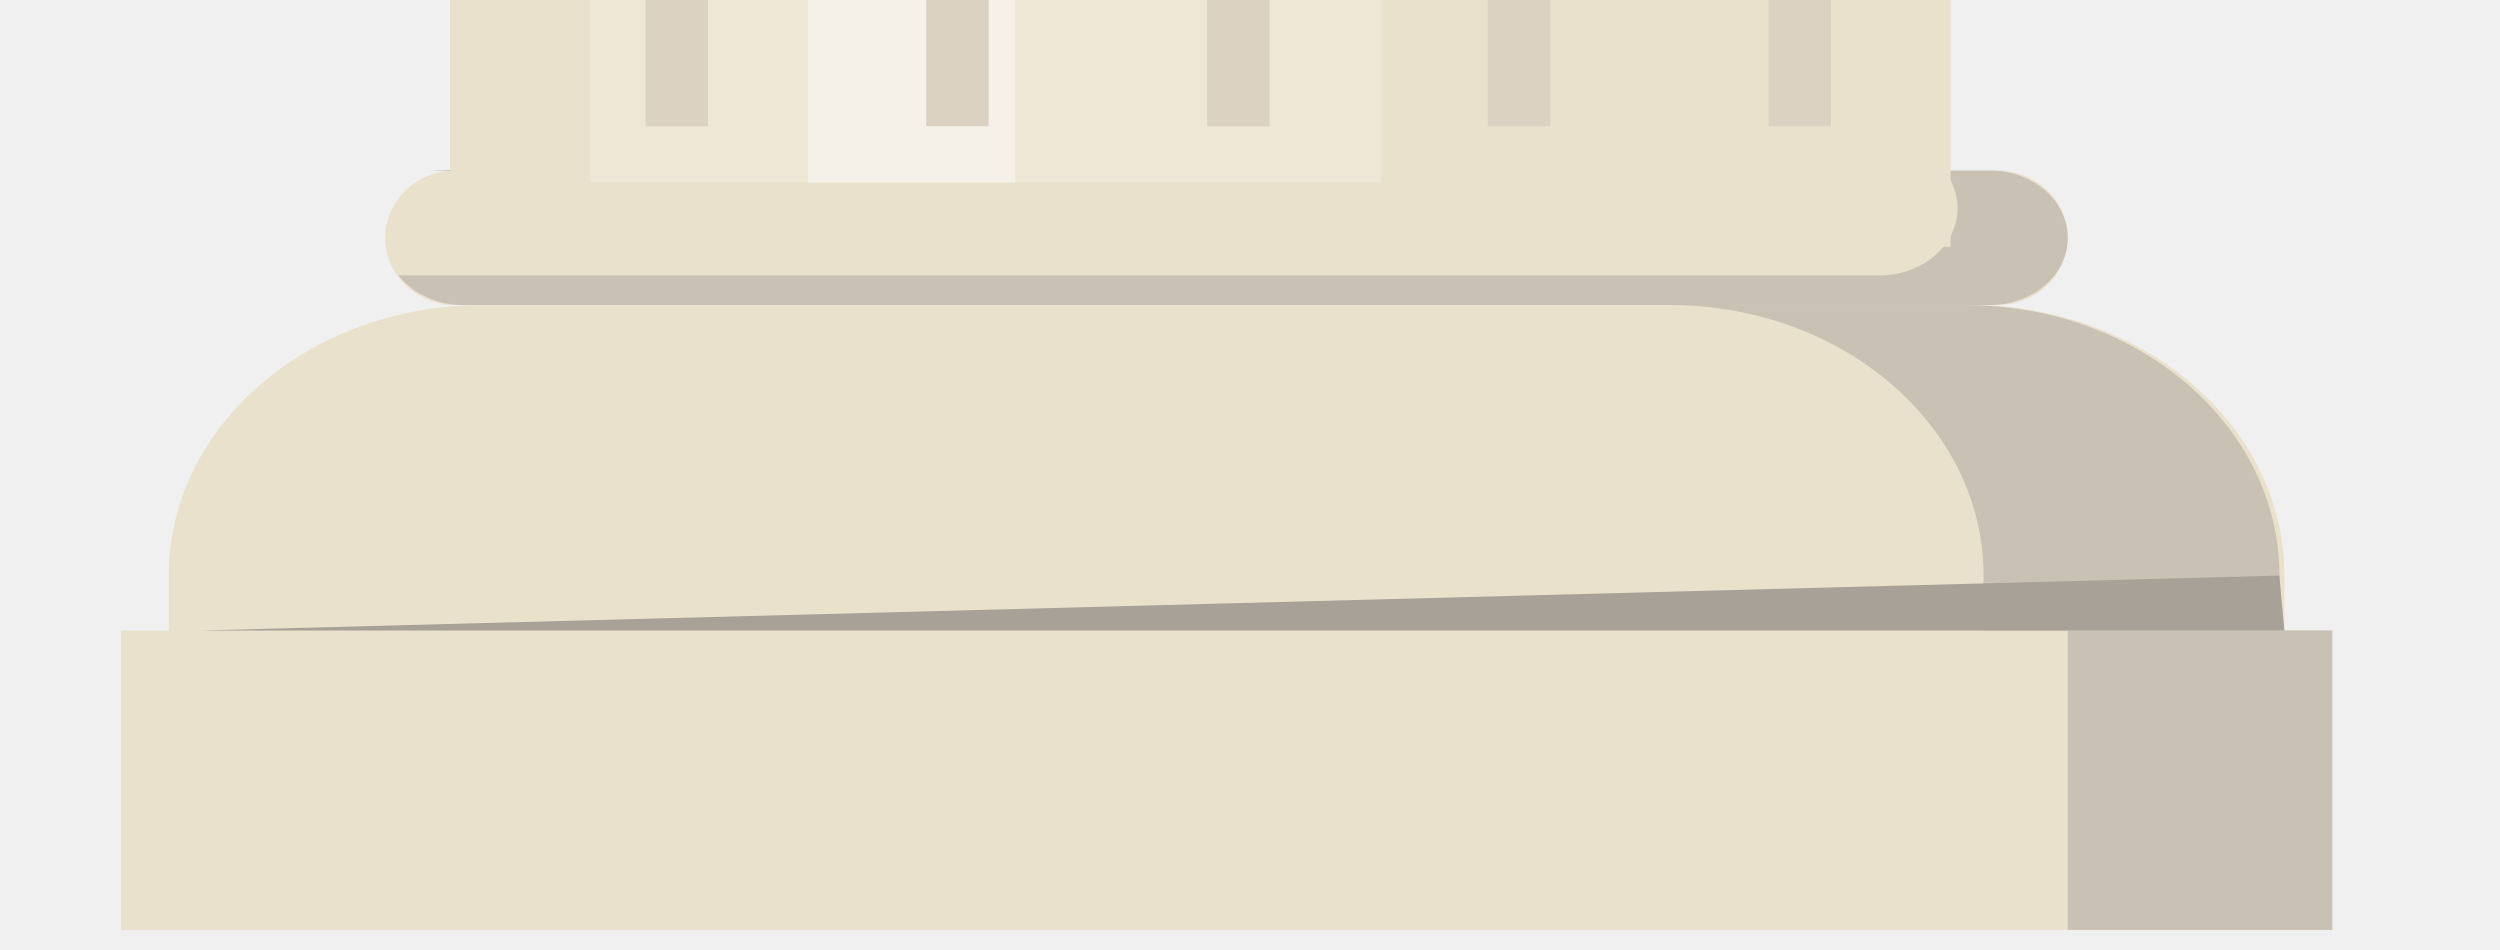
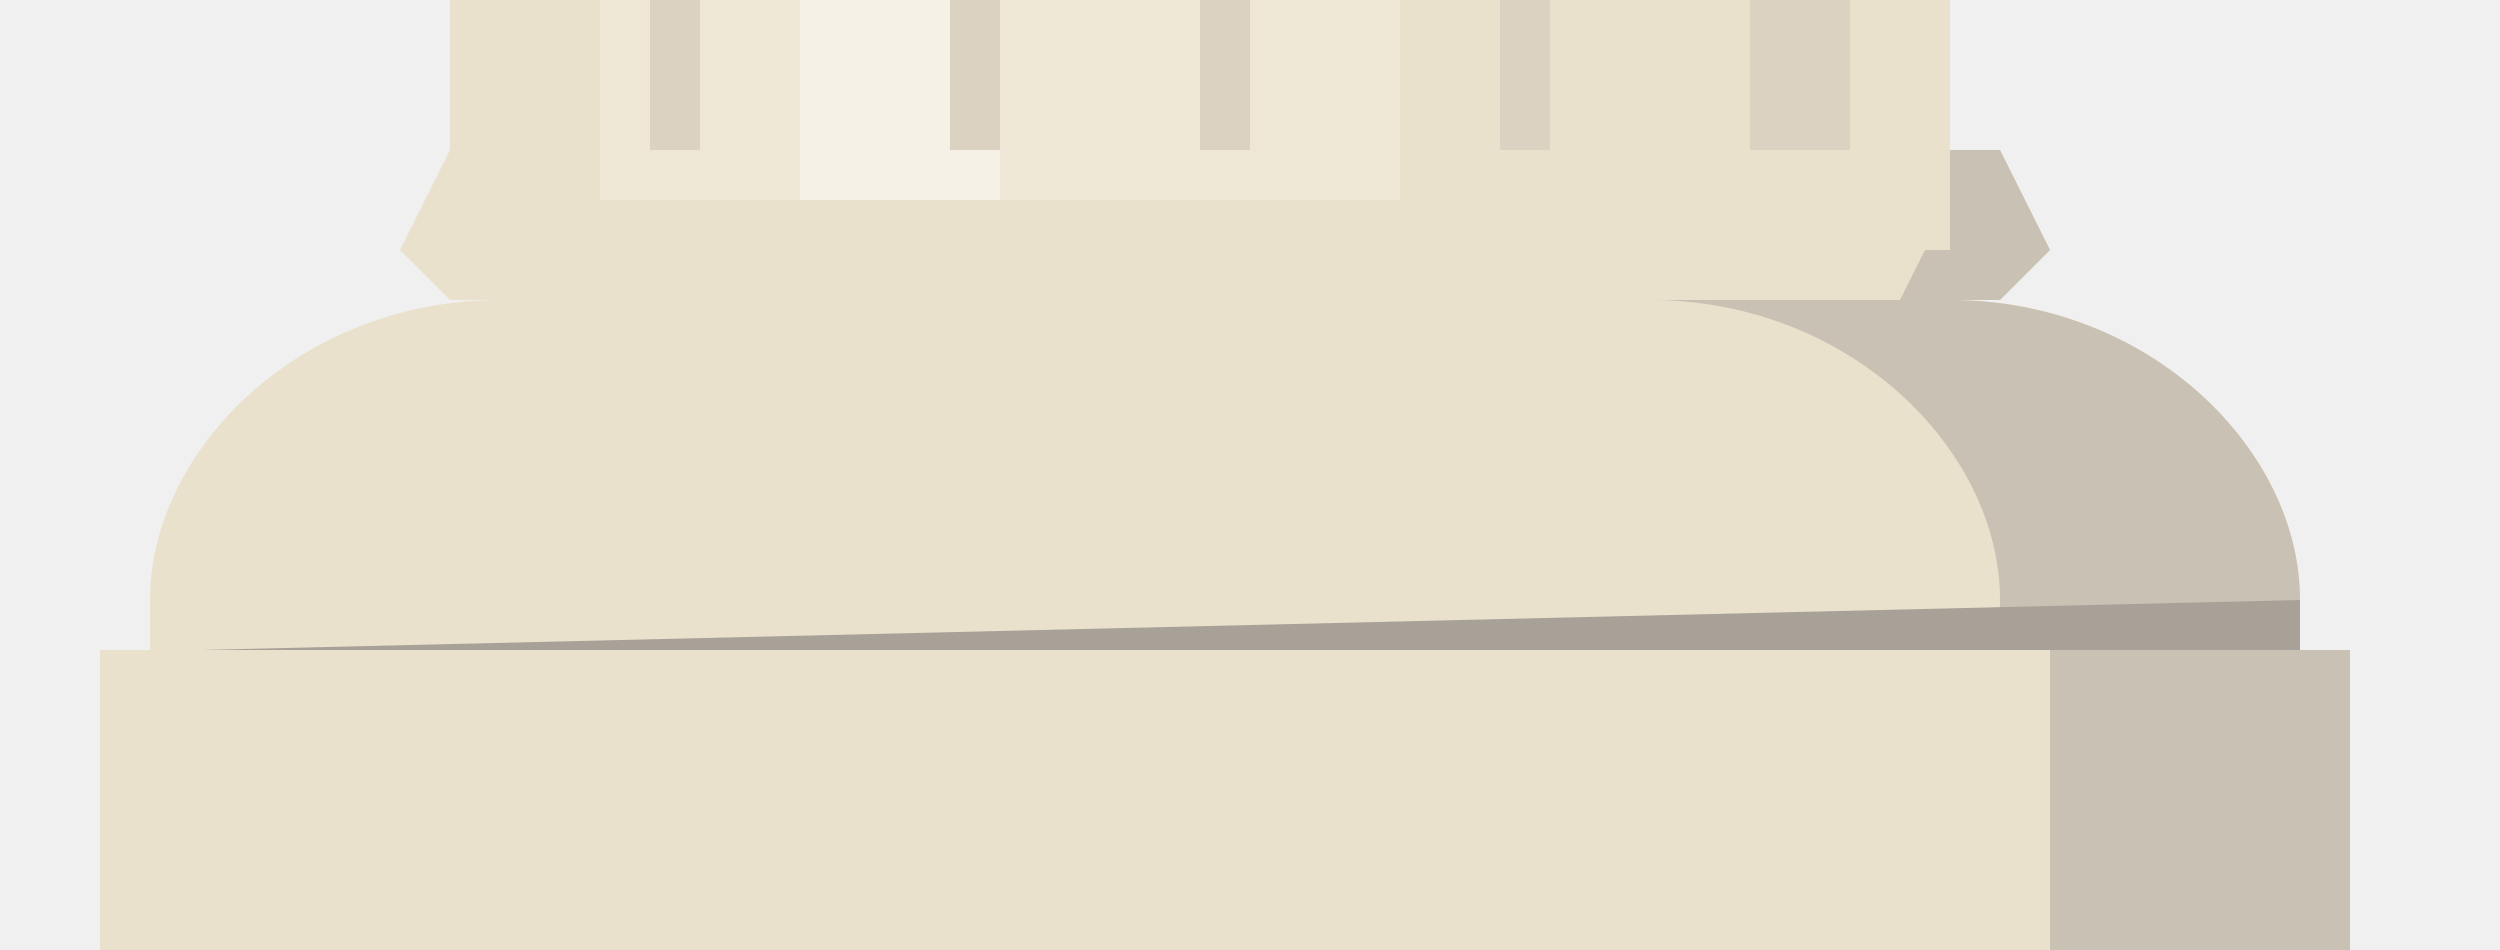
- <svg xmlns="http://www.w3.org/2000/svg" width="50" height="19" viewBox="0 0 50 19" fill="none">
-   <mask id="mask0_16_3674" style="mask-type:alpha" maskUnits="userSpaceOnUse" x="0" y="0" width="50" height="19">
-     <rect width="50" height="18.738" fill="#D9D9D9" />
+ <svg xmlns="http://www.w3.org/2000/svg" fill="none" viewBox="0 0 50 19">
+   <mask id="a" width="50" height="19" x="0" y="0" maskUnits="userSpaceOnUse" style="mask-type:alpha">
+     <path fill="#D9D9D9" d="M0 0h50v19H0z" />
  </mask>
-   <g mask="url(#mask0_16_3674)">
-     <path d="M39.954 6.101H9.104C8.331 6.101 7.704 5.498 7.704 4.755C7.704 4.013 8.331 3.41 9.104 3.41H39.954C40.727 3.41 41.354 4.013 41.354 4.755C41.354 5.498 40.727 6.101 39.954 6.101Z" fill="#EAE1CC" />
-     <path d="M39.793 3.41H38.885C39.054 3.625 39.152 3.884 39.152 4.163C39.152 4.906 38.453 5.508 37.591 5.508H7.972C8.252 5.866 8.727 6.101 9.266 6.101H39.793C40.655 6.101 41.354 5.499 41.354 4.756C41.354 4.012 40.655 3.41 39.793 3.41Z" fill="#C9C1B3" />
-     <path d="M39.407 6.101H24.833H24.229H9.655C6.186 6.101 3.374 8.523 3.374 11.511V13.911H24.229H24.833H45.688V11.511C45.688 8.523 42.876 6.101 39.407 6.101Z" fill="#EAE1CC" />
-     <path d="M39.308 6.101H33.39C36.859 6.101 39.671 8.523 39.671 11.511V13.911H45.589V11.511C45.589 8.523 42.777 6.101 39.308 6.101Z" fill="#C9C1B3" />
-     <path d="M46.646 12.61H2.418V18.598H46.646V12.61Z" fill="#EAE1CC" />
-     <path d="M46.645 12.61H41.355V18.598H46.645V12.61Z" fill="#C9C1B3" />
-     <path d="M4.018 12.61H45.687L45.587 11.511L4.018 12.61Z" fill="#A8A198" />
-     <path d="M8.623 3.41H38.561V2.533L8.623 3.41Z" fill="#A8A198" />
-     <path d="M39.013 -159H9V4.933H39.013V-159Z" fill="#EAE1CC" />
-     <path opacity="0.2" d="M27.631 -157.506H11.808V3.65H27.631V-157.506Z" fill="white" />
-     <path opacity="0.43" d="M20.303 -157.506H16.161V3.65H20.303V-157.506Z" fill="white" />
-     <path d="M14.147 -152.186C14.14 -152.381 14.132 -152.576 14.122 -152.771C14.106 -153.075 14.085 -153.382 13.995 -153.671C13.906 -153.959 13.74 -154.232 13.493 -154.386C13.221 -154.554 12.887 -154.559 12.573 -154.539C12.223 -154.516 11.852 -154.459 11.582 -154.221C11.457 -154.111 11.362 -153.968 11.273 -153.824C10.913 -153.237 10.638 -152.5 10.876 -151.847C10.891 -152.223 10.973 -152.612 11.198 -152.903C11.422 -153.194 11.765 -153.589 12.198 -153.409C12.578 -153.252 12.905 -153.069 12.912 -151.615V2.525H14.161V-152.186H14.147Z" fill="#DBD2C1" />
-     <path d="M19.76 -152.186C19.753 -152.381 19.745 -152.576 19.735 -152.771C19.719 -153.075 19.698 -153.382 19.609 -153.671C19.519 -153.959 19.354 -154.232 19.107 -154.386C18.834 -154.554 18.501 -154.559 18.186 -154.539C17.836 -154.516 17.466 -154.459 17.196 -154.221C17.071 -154.111 16.975 -153.968 16.887 -153.824C16.526 -153.237 16.252 -152.5 16.489 -151.847C16.504 -152.223 16.587 -152.612 16.811 -152.903C17.035 -153.194 17.378 -153.589 17.811 -153.409C18.192 -153.252 18.518 -153.069 18.525 -151.615V2.525H19.774V-152.186H19.76Z" fill="#DBD2C1" />
-     <path d="M25.377 -152.186C25.371 -152.381 25.362 -152.576 25.352 -152.771C25.336 -153.075 25.315 -153.382 25.226 -153.671C25.137 -153.959 24.971 -154.232 24.724 -154.386C24.451 -154.554 24.118 -154.559 23.803 -154.539C23.453 -154.516 23.083 -154.459 22.813 -154.221C22.688 -154.111 22.592 -153.968 22.504 -153.824C22.144 -153.237 21.869 -152.5 22.107 -151.847C22.122 -152.223 22.204 -152.612 22.428 -152.903C22.653 -153.194 22.995 -153.589 23.429 -153.409C23.809 -153.252 24.135 -153.069 24.142 -151.615V2.525H25.391V-152.186H25.377Z" fill="#DBD2C1" />
-     <path d="M30.99 -152.186C30.983 -152.381 30.975 -152.576 30.965 -152.771C30.949 -153.075 30.928 -153.382 30.838 -153.671C30.749 -153.959 30.583 -154.232 30.336 -154.386C30.064 -154.554 29.73 -154.559 29.416 -154.539C29.066 -154.516 28.695 -154.459 28.425 -154.221C28.3 -154.111 28.205 -153.968 28.116 -153.824C27.756 -153.237 27.481 -152.5 27.719 -151.847C27.734 -152.223 27.816 -152.612 28.041 -152.903C28.265 -153.194 28.608 -153.589 29.041 -153.409C29.421 -153.252 29.748 -153.069 29.755 -151.615V2.525H31.004V-152.186H30.99Z" fill="#DBD2C1" />
-     <path d="M36.607 -152.186C36.6 -152.381 36.592 -152.576 36.582 -152.771C36.566 -153.075 36.545 -153.382 36.456 -153.671C36.366 -153.959 36.2 -154.232 35.953 -154.386C35.681 -154.554 35.348 -154.559 35.033 -154.539C34.683 -154.516 34.313 -154.459 34.042 -154.221C33.917 -154.111 33.822 -153.968 33.733 -153.824C33.373 -153.237 33.098 -152.5 33.336 -151.847C33.351 -152.223 33.433 -152.612 33.658 -152.903C33.882 -153.194 34.225 -153.589 34.658 -153.409C35.038 -153.252 35.365 -153.069 35.372 -151.615V2.525H36.621V-152.186H36.607Z" fill="#DBD2C1" />
+   <g mask="url(#a)">
+     <path fill="#EAE1CC" d="M40 6H9L8 5l1-2h31l1 2-1 1Z" />
+     <path fill="#C9C1B3" d="M40 3h-1v1l-1 2H8h32l1-1-1-2Z" />
+     <path fill="#EAE1CC" d="M39 6H10c-4 0-7 3-7 6v2h43v-2c0-3-3-6-7-6Z" />
+     <path fill="#C9C1B3" d="M39 6h-6c4 0 7 3 7 6v2h6v-2c0-3-3-6-7-6Z" />
+     <path fill="#EAE1CC" d="M47 13H2v6h45v-6Z" />
+     <path fill="#C9C1B3" d="M47 13h-6v6h6v-6Z" />
+     <path fill="#A8A198" d="M4 13h42v-1L4 13ZM9 3h30H9Z" />
+     <path fill="#EAE1CC" d="M39-159H9V5h30v-164Z" />
+     <path fill="#fff" d="M28-158H12V4h16v-162Z" opacity=".2" />
+     <path fill="#fff" d="M20-158h-4V4h4v-162Z" opacity=".4" />
+     <path fill="#DBD2C1" d="M14-152a32 32 0 0 0 0-2h-1v-1l-1 1h-1v2-1h1l1 1V3h1v-155Zm6 0a32 32 0 0 0 0-2h-1l-1-1-1 1-1 2 1-1h1l1 1V3h1v-155Zm5 0a32 32 0 0 0 0-2l-1-1-1 1-1 2v-1h1l1 1V3h1v-155Zm6 0a33 33 0 0 0 0-2h-1l-1-1-1 1v2-1h1l1 1V3h1v-155Zm6 0a32 32 0 0 0-1-2l-1-1-1 1-1 2 1-1h1V3h2v-155Z" />
  </g>
</svg>
